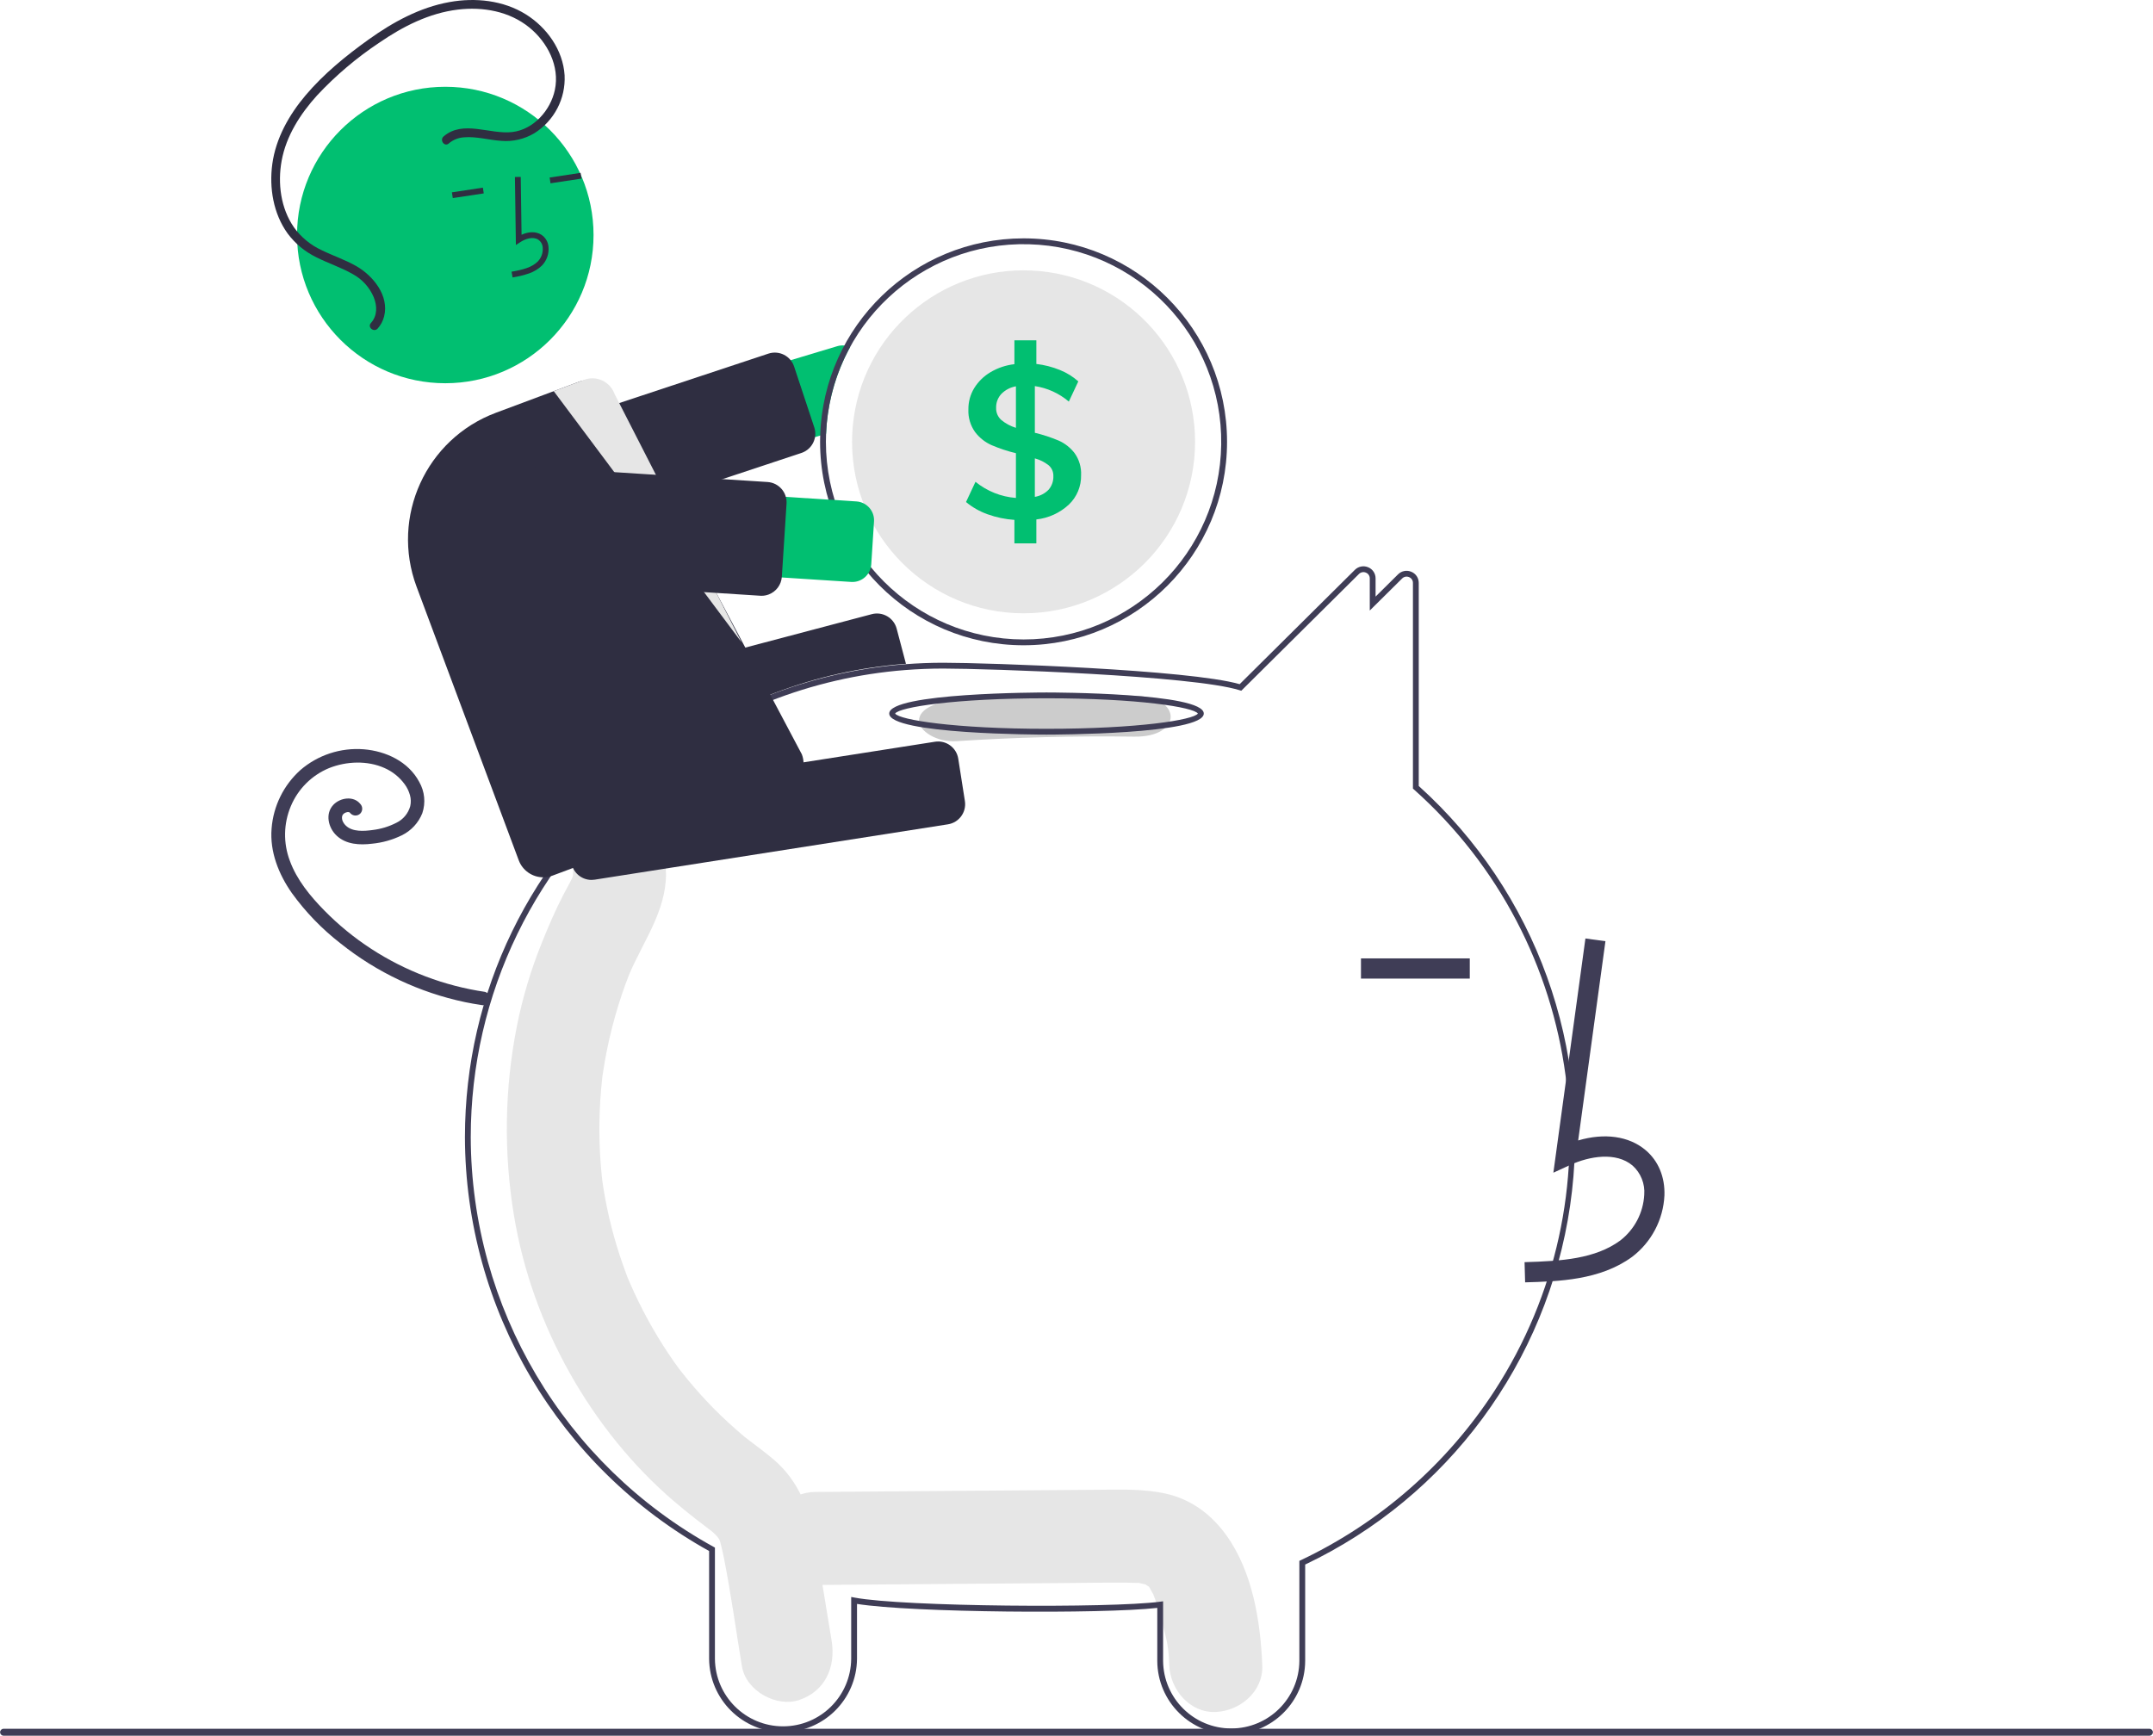
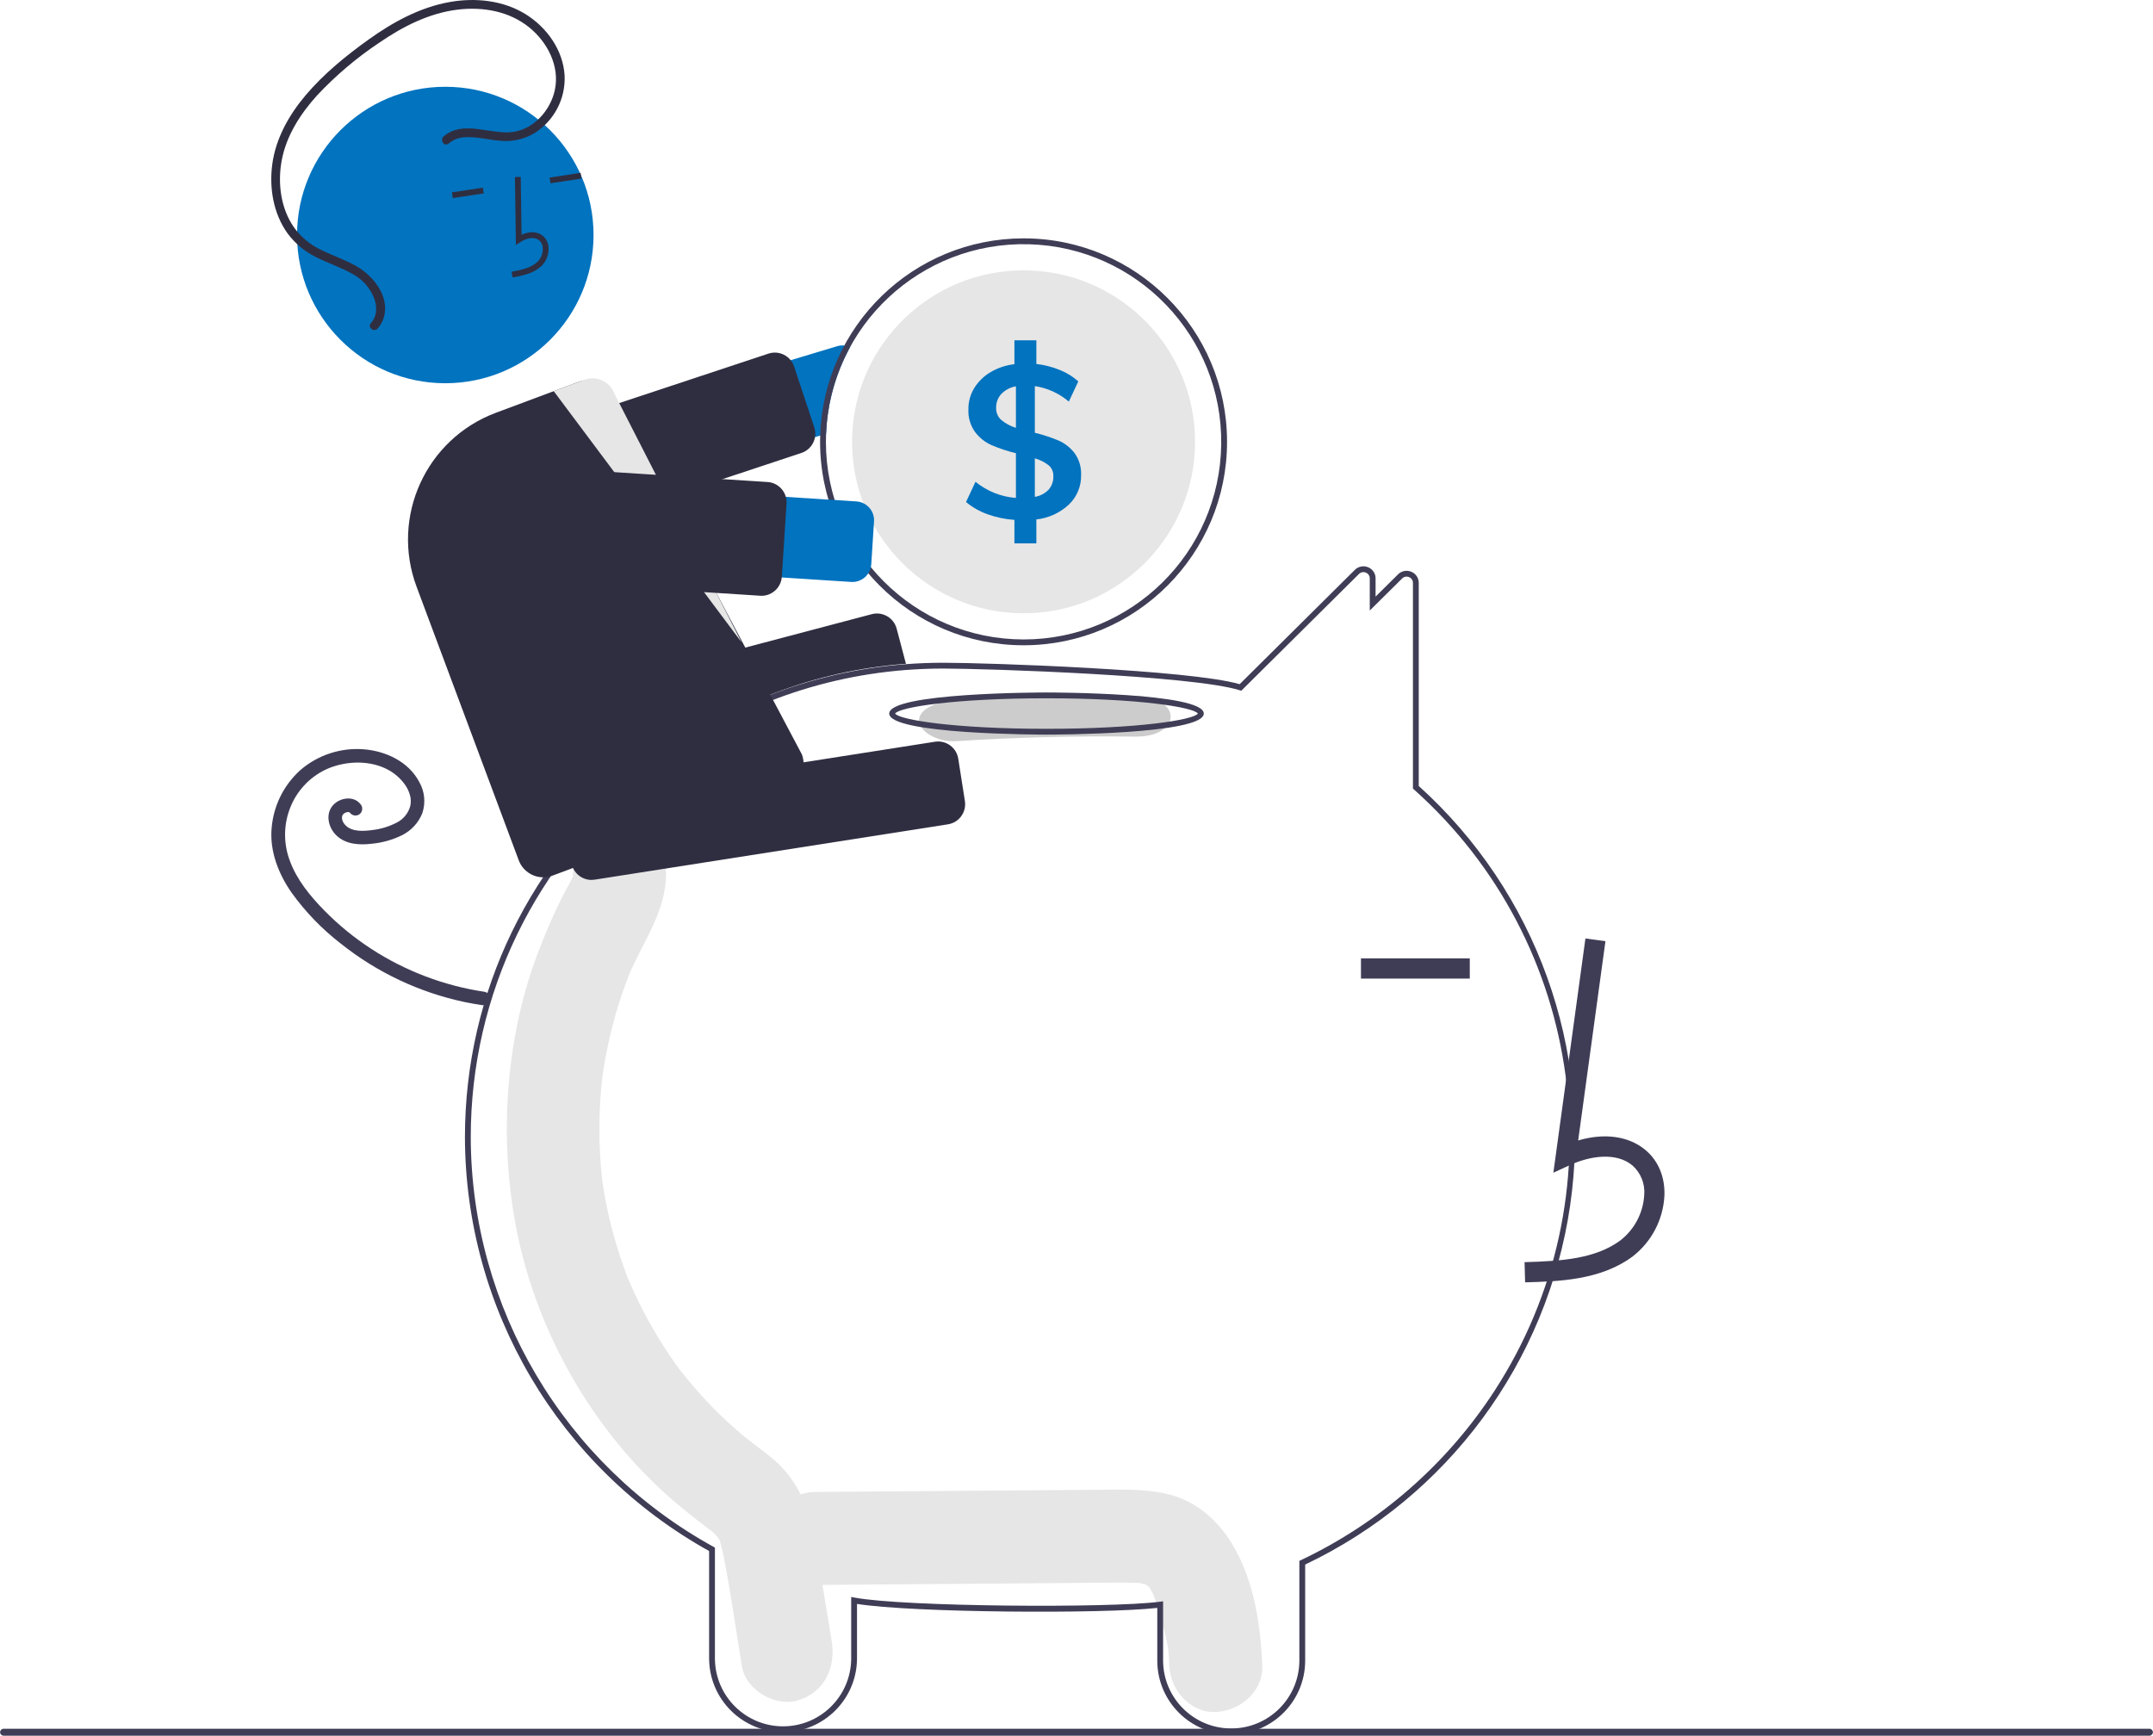
<svg xmlns="http://www.w3.org/2000/svg" id="b5c524f0-66c4-4225-a3aa-c25cef687e0c" data-name="Layer 1" width="740.675" height="597.175" viewBox="0 0 740.675 597.175">
  <path d="M651.612,679.719c-5.122-7.172-12.055-12.419-20.771-14.383-7.601-1.713-15.416-1.421-23.142-1.361l-97.692.753c-8.367.065-16.389,7.313-16,16,.386,8.614,7.032,16.069,16,16q42.926-.331,85.851-.662c6.747-.052,13.497-.174,20.244-.152,1.515.005,3.024.085,4.538.102.367.004.631.001.818-.007.047.014.086.027.147.044.79.217,1.6.366,2.394.572-.278.008.515.503.914.671.055.108.171.299.366.595.272.51,1.077,2.059,1.11,2.01a71.762,71.762,0,0,1,2.987,9.393c1.859,7.047,2.268,8.52,2.536,15.132.338,8.352,7.117,16.398,16,16,8.379-.375,16.363-7.042,16-16C663.3,709.333,660.651,692.377,651.612,679.719Z" transform="translate(-229.6623 -151.4124)" fill="#e6e6e6" />
  <path d="M515.749,715.825c-1.835-11.12-3.635-22.246-5.505-33.36-1.898-11.274-5.774-21.598-14.548-28.997-2.344-1.977-4.775-3.823-7.216-5.663-.858-.647-1.715-1.295-2.563-1.956-.051-.04-.083-.064-.127-.099-.093-.08-.205-.176-.355-.303-3.657-3.095-7.19-6.327-10.556-9.763q-4.483-4.577-8.575-9.545-1.022-1.241-2.019-2.504c-.114-.145-.729-.94-1.135-1.459-.377-.519-1.066-1.457-1.182-1.621q-1.164-1.646-2.286-3.322a156.126,156.126,0,0,1-13.187-24.115q-.547-1.251-1.068-2.517c-.093-.258-.214-.588-.374-1.029-.741-2.038-1.481-4.074-2.159-6.137q-2.16-6.571-3.714-13.336-.768-3.34-1.383-6.715-.317-1.735-.593-3.478c-.03-.193-.21-1.446-.316-2.154-.078-.712-.224-1.972-.243-2.166q-.176-1.756-.312-3.516-.307-3.96-.415-7.933-.185-7.061.253-14.122c.166-2.645.402-5.282.693-7.915.018-.162.031-.29.044-.406.018-.118.038-.251.062-.417.215-1.455.442-2.908.695-4.356a159.294,159.294,0,0,1,3.739-16.313q1.088-3.809,2.363-7.555.568-1.663,1.173-3.314c-.026.071,1.182-3.016,1.198-3.119,4.795-11.329,12.638-21.657,12.648-34.526.007-8.713-7.364-17.06-16-16.657a16.625,16.625,0,0,0-16,16.657c0,.196-.001.363-.001.525-.081.271-.148.498-.208.698-.935,2.032-2.081,3.963-3.107,5.944-2.811,5.423-5.209,11.025-7.488,16.708a159.825,159.825,0,0,0-8.529,28.628,182.098,182.098,0,0,0-.968,65.04c6.204,37.813,26.662,74.009,55.103,98.339,2.468,2.111,4.997,4.152,7.549,6.151,1.056.827,2.121,1.639,3.191,2.446.506.381,2.602,2.034,1.68,1.233,1.982,1.692,2.817,2.543,3.326,3.789.074.288.174.678.311,1.211.359,1.405.7,2.808.983,4.233,2.476,12.451,4.196,25.112,6.264,37.644,1.421,8.611,12.022,14.215,19.682,11.634C513.49,733.312,517.272,725.051,515.749,715.825Z" transform="translate(-229.6623 -151.4124)" fill="#e6e6e6" />
  <path d="M653.23,748.12a25.374,25.374,0,0,1-25.44-25.25V704.619c-19.109,2.139-84.543,1.644-103.3-1.37v18.892a25.441,25.441,0,0,1-50.88,0v-37.092a163.307,163.307,0,0,1-84-142.388c0-49.83,22.583-96.314,61.959-127.534a164.075,164.075,0,0,1,89.323-35.173c4.427-.347,8.881-.523,13.239-.523,15.352,0,84.619,2.372,101.998,7.372L695.756,347.48a4.16,4.16,0,0,1,4.55-.907,4.1,4.1,0,0,1,2.584,3.847v6.252l7.716-7.642a4.151,4.151,0,0,1,4.546-.908,4.102,4.102,0,0,1,2.587,3.848v69.865a162.759,162.759,0,0,1-39.07,267.866v33.169A25.374,25.374,0,0,1,653.23,748.12ZM629.79,702.351v20.52a23.441,23.441,0,0,0,46.88,0V688.438l.571-.271a162.456,162.456,0,0,0,66.531-58.182,160.325,160.325,0,0,0-27.699-206.96l-.332-.298V351.97a2.103,2.103,0,0,0-1.342-1.996,2.149,2.149,0,0,0-2.381.473l-11.127,11.021V350.42a2.103,2.103,0,0,0-1.342-1.996,2.154,2.154,0,0,0-2.385.477l-40.476,40.164-.575-.18c-16.156-5.057-86.513-7.454-101.982-7.454-4.306,0-8.707.174-13.082.517a162.075,162.075,0,0,0-88.237,34.746c-38.895,30.838-61.202,76.751-61.202,125.967A161.315,161.315,0,0,0,475.094,683.585l.516.286v38.27a23.441,23.441,0,0,0,46.88,0V700.854l1.185.223c16.856,3.171,87.832,3.671,104.985,1.421Z" transform="translate(-229.6623 -151.4124)" fill="#3f3d56" />
-   <path d="M517.66,270.53,406.92,303.81a13.882,13.882,0,0,0,7.99,26.59l96.91-29.13,2.03-.61a67.517,67.517,0,0,1,8.29-29.86,6.165,6.165,0,0,0-2-.52A6.367,6.367,0,0,0,517.66,270.53Z" transform="translate(-229.6623 -151.4124)" fill="#01bf71" />
+   <path d="M517.66,270.53,406.92,303.81a13.882,13.882,0,0,0,7.99,26.59l96.91-29.13,2.03-.61a67.517,67.517,0,0,1,8.29-29.86,6.165,6.165,0,0,0-2-.52A6.367,6.367,0,0,0,517.66,270.53Z" transform="translate(-229.6623 -151.4124)" fill="#0173bf" />
  <path d="M412.995,337.495a7.013,7.013,0,0,1-6.638-4.801l-6.925-20.896a6.999,6.999,0,0,1,4.443-8.847l90.131-29.87a7,7,0,0,1,8.847,4.442l6.925,20.896a6.976,6.976,0,0,1-4.193,8.759q-.125.047-.252.088l-90.129,29.869A7.003,7.003,0,0,1,412.995,337.495Z" transform="translate(-229.6623 -151.4124)" fill="#2f2e41" />
  <path d="M581.79,233.42a70.031,70.031,0,0,0-69.97,67.85c-.02.71-.03,1.43-.03,2.15a70,70,0,1,0,70-70Zm0,138a68.071,68.071,0,0,1-68-68q0-1.395.06-2.76A67.998,67.998,0,1,1,581.79,371.42Z" transform="translate(-229.6623 -151.4124)" fill="#3f3d56" />
  <path d="M640.79,303.42a59,59,0,0,1-118,0c0-1.87.09-3.71.26-5.53A59,59,0,0,1,640.79,303.42Z" transform="translate(-229.6623 -151.4124)" fill="#e6e6e6" />
-   <path d="M599.36,307.34a14.048,14.048,0,0,0-5.47-4.33,53.139,53.139,0,0,0-8.22-2.7V284.25a23.396,23.396,0,0,1,11.69,5.33l3.26-6.95a21.561,21.561,0,0,0-6.36-3.93,31.259,31.259,0,0,0-8.07-2.07v-8.14h-7.55v8.22a20.672,20.672,0,0,0-8.25,2.77,16.399,16.399,0,0,0-5.59,5.48,13.771,13.771,0,0,0-1.99,7.29,12.463,12.463,0,0,0,2.29,7.8,14.51,14.51,0,0,0,5.7,4.52,52.692,52.692,0,0,0,8.36,2.77v15.39A24.988,24.988,0,0,1,565.25,317.18l-3.26,6.96a24.58,24.58,0,0,0,7.44,4.22,34.161,34.161,0,0,0,9.21,1.92v8.07h7.55v-8.22a19.538,19.538,0,0,0,11.21-5.14,13.59,13.59,0,0,0,4.18-10.1A12.055,12.055,0,0,0,599.36,307.34Zm-20.2-8.73a14.499,14.499,0,0,1-5.03-2.7,5.32,5.32,0,0,1-1.78-4.18,6.726,6.726,0,0,1,1.82-4.81,9.202,9.202,0,0,1,4.99-2.59Zm11.25,21.28a8.557,8.557,0,0,1-4.74,2.47V309.12a13.24,13.24,0,0,1,4.74,2.37,4.658,4.658,0,0,1,1.63,3.7A6.804,6.804,0,0,1,590.41,319.89Z" transform="translate(-229.6623 -151.4124)" fill="#01bf71" />
+   <path d="M599.36,307.34a14.048,14.048,0,0,0-5.47-4.33,53.139,53.139,0,0,0-8.22-2.7V284.25a23.396,23.396,0,0,1,11.69,5.33l3.26-6.95a21.561,21.561,0,0,0-6.36-3.93,31.259,31.259,0,0,0-8.07-2.07v-8.14h-7.55v8.22a20.672,20.672,0,0,0-8.25,2.77,16.399,16.399,0,0,0-5.59,5.48,13.771,13.771,0,0,0-1.99,7.29,12.463,12.463,0,0,0,2.29,7.8,14.51,14.51,0,0,0,5.7,4.52,52.692,52.692,0,0,0,8.36,2.77v15.39A24.988,24.988,0,0,1,565.25,317.18l-3.26,6.96a24.58,24.58,0,0,0,7.44,4.22,34.161,34.161,0,0,0,9.21,1.92v8.07h7.55v-8.22a19.538,19.538,0,0,0,11.21-5.14,13.59,13.59,0,0,0,4.18-10.1A12.055,12.055,0,0,0,599.36,307.34Zm-20.2-8.73a14.499,14.499,0,0,1-5.03-2.7,5.32,5.32,0,0,1-1.78-4.18,6.726,6.726,0,0,1,1.82-4.81,9.202,9.202,0,0,1,4.99-2.59Zm11.25,21.28a8.557,8.557,0,0,1-4.74,2.47V309.12a13.24,13.24,0,0,1,4.74,2.37,4.658,4.658,0,0,1,1.63,3.7A6.804,6.804,0,0,1,590.41,319.89Z" transform="translate(-229.6623 -151.4124)" fill="#0173bf" />
  <path d="M416.209,422.184a7.023,7.023,0,0,1-6.775-5.216l-3.77-14.27a7.004,7.004,0,0,1,4.975-8.551l118.941-31.43a7.015,7.015,0,0,1,8.551,4.985l3.194,12.09-.598.046a160.163,160.163,0,0,0-84.108,31.871l-.173.084-38.46,10.16A6.963,6.963,0,0,1,416.209,422.184Z" transform="translate(-229.6623 -151.4124)" fill="#2f2e41" />
  <path d="M396.51,492.671a98.108,98.108,0,0,1-39.122-14.792A95.527,95.527,0,0,1,341.214,464.65c-4.828-4.924-9.447-10.521-11.838-17.079a25.299,25.299,0,0,1,.331-18.769,24.334,24.334,0,0,1,13.169-13.126c5.99-2.389,13.226-2.644,19.055-.028a17.089,17.089,0,0,1,6.964,5.606,11.435,11.435,0,0,1,1.81,3.758,7.674,7.674,0,0,1,.09,3.759,9.016,9.016,0,0,1-4.774,5.723,24.068,24.068,0,0,1-8.152,2.486c-2.86.39-6.969.745-9.268-1.551a4.669,4.669,0,0,1-1.093-1.611,3.114,3.114,0,0,1-.172-1.458c-.034.217.139-.472.129-.445-.036.102-.194.35.03-.031a3.397,3.397,0,0,1,.233-.363c-.076.098-.243.262.055-.019a1.962,1.962,0,0,1,.914-.564c.138-.04.279-.072.418-.11.353-.096-.352.005.009-.006.139-.004.28-.001.419-.007.354-.016-.349-.097-.01-.011.132.033.262.065.392.106.282.089-.2-.207-.009.014.224.259-.235-.252.019-.001a4.624,4.624,0,0,1,.358.394,2.359,2.359,0,0,0,3.315,0,2.399,2.399,0,0,0,0-3.315c-2.311-2.865-6.877-2.157-9.215.264-2.982,3.088-1.801,7.983,1.1,10.678,3.284,3.051,7.934,3.263,12.158,2.751a29.817,29.817,0,0,0,10.269-2.902,14.398,14.398,0,0,0,7.024-7.588,13.174,13.174,0,0,0-1.056-10.769c-3.729-7.011-11.452-10.606-19.084-11.228a29.812,29.812,0,0,0-21.819,7.163,30.154,30.154,0,0,0-9.888,20.075c-.666,7.996,2.436,15.761,6.959,22.214a84.627,84.627,0,0,0,16.779,17.353,102.473,102.473,0,0,0,42.812,20.191q2.792.577,5.615.988a2.421,2.421,0,0,0,2.883-1.637,2.361,2.361,0,0,0-1.637-2.883Z" transform="translate(-229.6623 -151.4124)" fill="#3f3d56" />
  <path d="M619.895,390.794q-30.663-.433-61.133,1.556c-6.943.453-12.951,2.907-12.951,7.032,0,3.449,5.96,7.489,12.951,7.032q30.454-1.989,61.133-1.556C636.569,405.094,636.559,391.029,619.895,390.794Z" transform="translate(-229.6623 -151.4124)" fill="#ccc" />
  <path d="M589.682,404.162c-2.209,0-54.106-.083-54.106-7.251,0-7.168,51.896-7.25,54.106-7.25s54.106.083,54.106,7.25C643.787,404.079,591.891,404.162,589.682,404.162Zm-52.076-7.251c1.42,2.173,20.496,5.251,52.076,5.251s50.656-3.078,52.076-5.251c-1.42-2.173-20.496-5.25-52.076-5.25S539.025,394.738,537.605,396.911Z" transform="translate(-229.6623 -151.4124)" fill="#3f3d56" />
  <path d="M754.336,592.612c11.488-.319,25.786-.718,36.801-8.764a28.262,28.262,0,0,0,11.121-21.103c.225-6.355-2.071-11.901-6.465-15.614-5.753-4.861-14.154-6.002-23.207-3.341l9.38-68.548-6.886-.943L764.052,554.885l5.75-2.639c6.666-3.058,15.817-4.614,21.504.192a12.215,12.215,0,0,1,4.006,10.062,21.361,21.361,0,0,1-8.275,15.735c-8.572,6.261-19.969,7.069-32.895,7.43Z" transform="translate(-229.6623 -151.4124)" fill="#3f3d56" />
  <rect x="468.203" y="329.741" width="37.432" height="6.95" fill="#3f3d56" />
  <path d="M433.148,454.15a7.012,7.012,0,0,1-6.904-5.917L423.959,433.651a7.008,7.008,0,0,1,5.832-8L551.322,406.609a7.007,7.007,0,0,1,7.999,5.832l2.285,14.582a7.007,7.007,0,0,1-5.832,8l-121.531,19.042A7.096,7.096,0,0,1,433.148,454.15Z" transform="translate(-229.6623 -151.4124)" fill="#2f2e41" />
-   <circle cx="153.189" cy="80.855" r="51" fill="#01bf71" />
+   <circle cx="153.189" cy="80.855" r="51" fill="#0173bf" />
  <path d="M411.727,245.463a12.095,12.095,0,0,0,4.367-2.676,8.133,8.133,0,0,0,2.255-6.483,5.472,5.472,0,0,0-2.512-4.164c-1.846-1.135-4.285-1.092-6.747.049l-.284-19.908-2.0.028.334,23.404,1.522-.998c1.765-1.156,4.302-1.994,6.127-.872a3.514,3.514,0,0,1,1.573,2.69,6.146,6.146,0,0,1-1.676,4.834c-2.168,2.151-5.377,2.872-9.039,3.531l.354,1.968A32.963,32.963,0,0,0,411.727,245.463Z" transform="translate(-229.6623 -151.4124)" fill="#2f2e41" />
  <rect x="418.838" y="211.679" width="10.772" height="2" transform="translate(-256.7253 -85.49311) rotate(-8.61162)" fill="#2f2e41" />
  <rect x="385.221" y="216.769" width="10.772" height="2" transform="translate(-257.8664 -90.46937) rotate(-8.61162)" fill="#2f2e41" />
  <path d="M416.555,453.258a9.03,9.03,0,0,1-8.434-5.855L372.957,353.235a46.532,46.532,0,0,1,27.284-59.802L428.833,282.756a8.958,8.958,0,0,1,6.878.239,8.832,8.832,0,0,1,4.675,4.986L505.523,410.964a9.002,9.002,0,0,1-5.257,11.638L419.7,452.687A8.976,8.976,0,0,1,416.555,453.258Z" transform="translate(-229.6623 -151.4124)" fill="#2f2e41" />
  <path d="M420.158,285.995l64.629,86.426L441.056,286.902a8.079,8.079,0,0,0-10.349-4.846Z" transform="translate(-229.6623 -151.4124)" fill="#e6e6e6" />
-   <path d="M522.49,351.63l-115.395-7.433a13.879,13.879,0,1,1,1.784-27.701l115.395,7.433a6.499,6.499,0,0,1,6.069,6.904l-.949,14.729a6.501,6.501,0,0,1-6.905,6.069Z" transform="translate(-229.6623 -151.4124)" fill="#01bf71" />
+   <path d="M522.49,351.63l-115.395-7.433a13.879,13.879,0,1,1,1.784-27.701l115.395,7.433a6.499,6.499,0,0,1,6.069,6.904l-.949,14.729a6.501,6.501,0,0,1-6.905,6.069Z" transform="translate(-229.6623 -151.4124)" fill="#0173bf" />
  <path d="M491.655,356.395q-.229,0-.458-.015h-0l-94.756-6.104a6.999,6.999,0,0,1-6.536-7.435l1.62-25.158a7,7,0,0,1,7.436-6.535l94.756,6.103a7.008,7.008,0,0,1,6.535,7.435l-1.62,25.159a7.019,7.019,0,0,1-4.546,6.111A6.926,6.926,0,0,1,491.655,356.395Z" transform="translate(-229.6623 -151.4124)" fill="#2f2e41" />
  <path d="M382.267,198.353c6.709-5.77,15.923-.608,23.617-1.512,7.361-.865,13.174-7.468,14.659-14.482,1.732-8.184-2.516-16.383-8.777-21.486-6.857-5.589-15.952-7.193-24.57-6.159-9.878,1.185-18.911,5.789-27.017,11.359a121.85,121.85,0,0,0-21.442,18.169c-5.751,6.352-10.624,13.923-12.18,22.47-1.414,7.768-.334,16.375,4.258,22.955a24.205,24.205,0,0,0,9.474,7.805c3.937,1.933,8.138,3.316,11.952,5.502,5.768,3.305,11.374,10.159,9.567,17.291a9.793,9.793,0,0,1-2.226,4.19c-1.291,1.433-3.619-.461-2.325-1.897,2.273-2.523,2.183-5.888.972-8.9a16.272,16.272,0,0,0-7.233-7.954c-3.993-2.283-8.401-3.692-12.494-5.772a27.023,27.023,0,0,1-9.911-8.214c-4.898-6.807-6.363-15.666-5.253-23.861,1.202-8.868,5.759-16.927,11.471-23.68,6.216-7.349,13.852-13.571,21.652-19.159,8.37-5.997,17.617-11.067,27.85-12.9,8.87-1.59,18.485-.611,26.241,4.223,7.24,4.512,12.792,12.274,13.344,20.947a22.235,22.235,0,0,1-10.376,19.942,19.101,19.101,0,0,1-11.41,2.643c-4.262-.273-8.527-1.578-12.816-1.215a8.941,8.941,0,0,0-5.268,2.128c-1.466,1.261-3.213-1.181-1.759-2.431Z" transform="translate(-229.6623 -151.4124)" fill="#2f2e41" />
  <path d="M969.147,748.588H230.853a1.191,1.191,0,0,1,0-2.381H969.147a1.191,1.191,0,0,1,0,2.381Z" transform="translate(-229.6623 -151.4124)" fill="#3f3d56" />
</svg>
